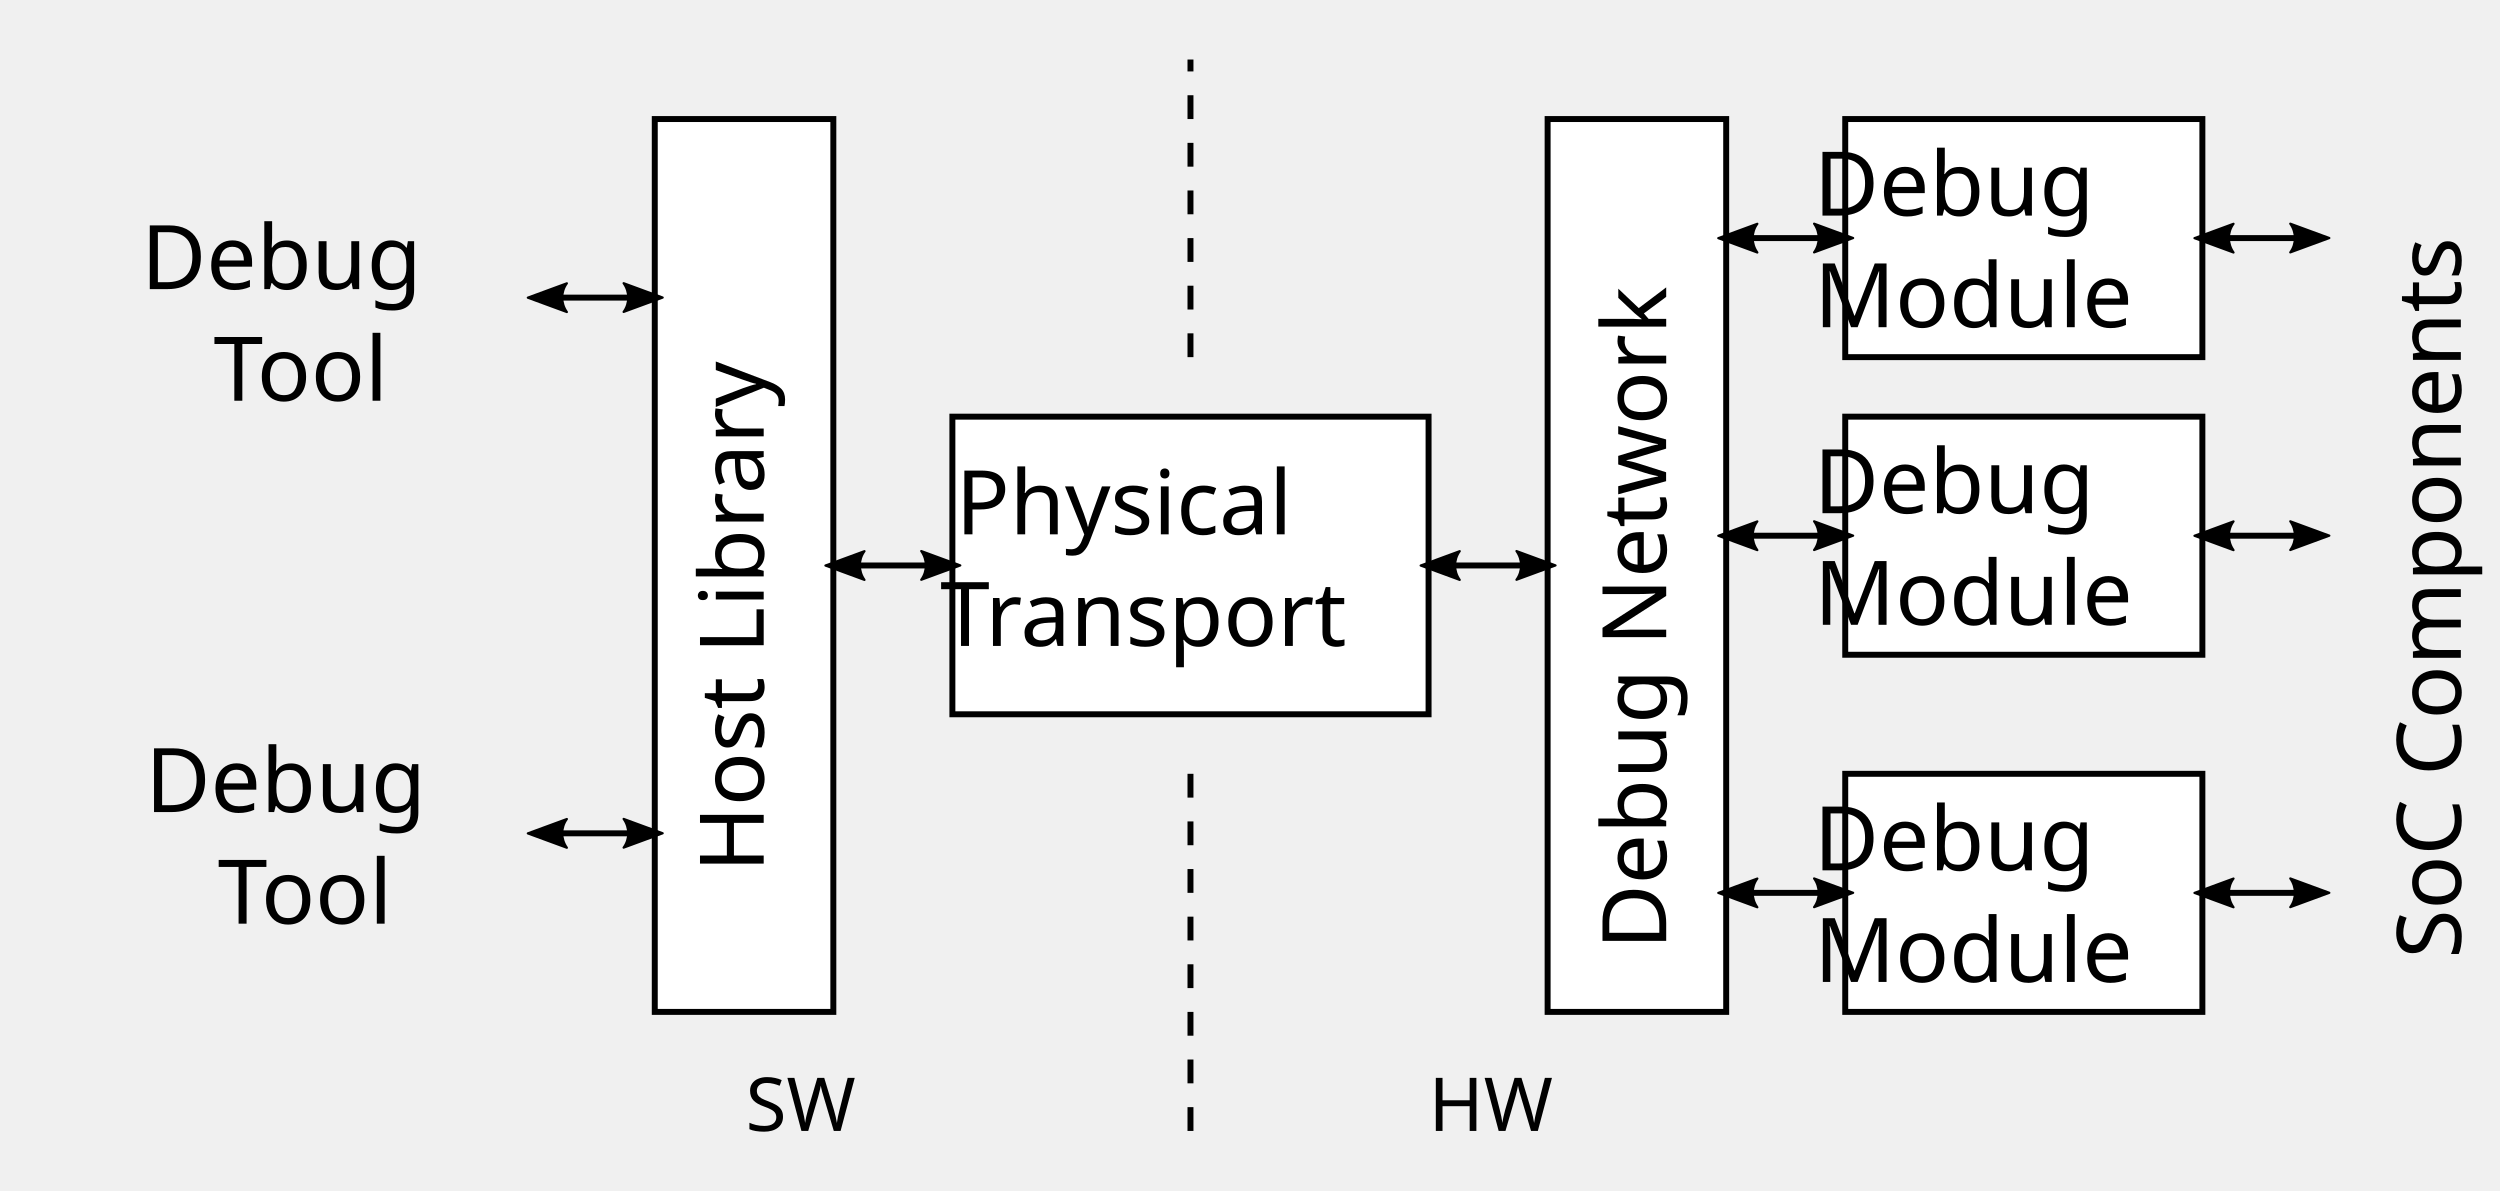
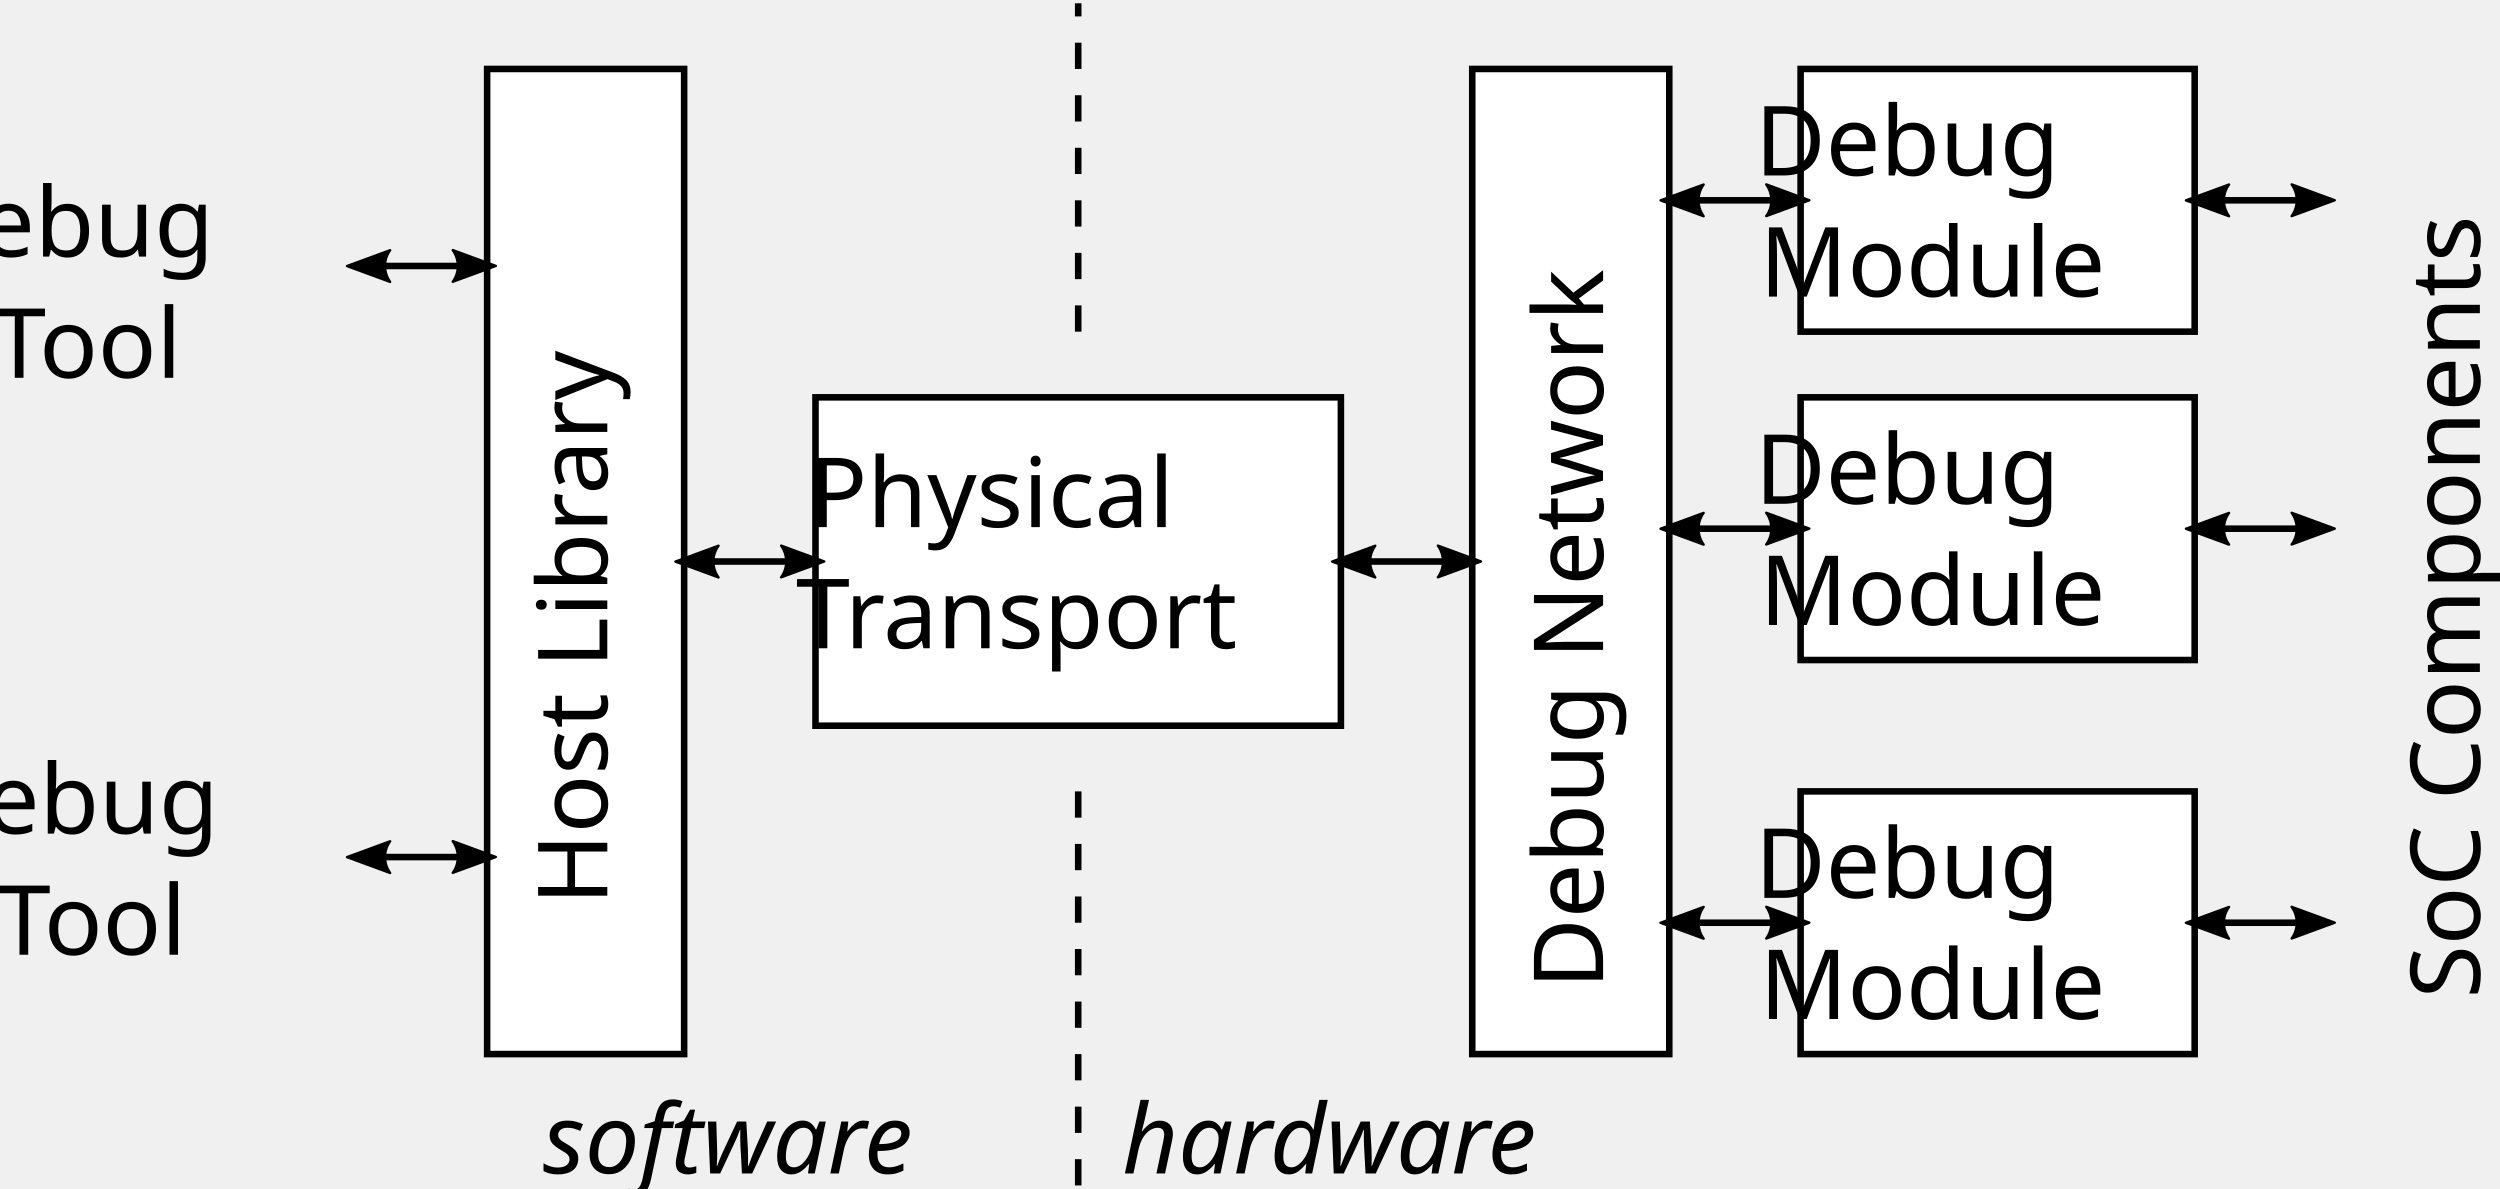
- <svg xmlns="http://www.w3.org/2000/svg" width="118.533mm" height="56.444mm" viewBox="0 0 420 200" id="svg2" version="1.1">
+ <svg xmlns="http://www.w3.org/2000/svg" width="412.736" height="196.251" viewBox="0 0 412.736 196.251" id="svg2" version="1.1">
  <defs id="defs4">
    <marker orient="auto" refY="0" refX="0" id="marker9178" style="overflow:visible">
-       <path id="path9180" d="M 0,5.65 0,-5.65" style="fill:none;fill-opacity:0.75;fill-rule:evenodd;stroke:#000000;stroke-width:1pt;stroke-opacity:1" transform="scale(0.8,0.8)" />
+       <path id="path9180" d="M 0,5.65 0,-5.65" style="fill:none;stroke:#000000;stroke-width:1pt;stroke-opacity:1" transform="scale(0.8,0.8)" />
    </marker>
    <marker orient="auto" refY="0" refX="0" id="StopL" style="overflow:visible">
-       <path id="path4637" d="M 0,5.65 0,-5.65" style="fill:none;fill-opacity:0.75;fill-rule:evenodd;stroke:#000000;stroke-width:1pt;stroke-opacity:1" transform="scale(0.8,0.8)" />
+       <path id="path4637" d="M 0,5.65 0,-5.65" style="fill:none;stroke:#000000;stroke-width:1pt;stroke-opacity:1" transform="scale(0.8,0.8)" />
    </marker>
    <marker orient="auto" refY="0" refX="0" id="Arrow2Mend" style="overflow:visible">
      <path id="path4495" style="fill:#000000;fill-opacity:1;fill-rule:evenodd;stroke:#000000;stroke-width:0.625;stroke-linejoin:round;stroke-opacity:1" d="M 8.719,4.034 -2.207,0.016 8.719,-4.002 c -1.745,2.372 -1.735,5.617 -6e-7,8.035 z" transform="scale(-0.6,-0.6)" />
    </marker>
    <marker orient="auto" refY="0" refX="0" id="Arrow2Mstart" style="overflow:visible">
      <path id="path4492" style="fill:#000000;fill-opacity:1;fill-rule:evenodd;stroke:#000000;stroke-width:0.625;stroke-linejoin:round;stroke-opacity:1" d="M 8.719,4.034 -2.207,0.016 8.719,-4.002 c -1.745,2.372 -1.735,5.617 -6e-7,8.035 z" transform="scale(0.6,0.6)" />
    </marker>
    <marker orient="auto" refY="0" refX="0" id="Arrow2Mstart-7" style="overflow:visible">
      <path id="path4492-1" style="fill:#000000;fill-opacity:1;fill-rule:evenodd;stroke:#000000;stroke-width:0.625;stroke-linejoin:round;stroke-opacity:1" d="M 8.719,4.034 -2.207,0.016 8.719,-4.002 c -1.745,2.372 -1.735,5.617 -6e-7,8.035 z" transform="scale(0.6,0.6)" />
    </marker>
    <marker orient="auto" refY="0" refX="0" id="Arrow2Mend-4" style="overflow:visible">
      <path id="path4495-8" style="fill:#000000;fill-opacity:1;fill-rule:evenodd;stroke:#000000;stroke-width:0.625;stroke-linejoin:round;stroke-opacity:1" d="M 8.719,4.034 -2.207,0.016 8.719,-4.002 c -1.745,2.372 -1.735,5.617 -6e-7,8.035 z" transform="scale(-0.6,-0.6)" />
    </marker>
    <marker orient="auto" refY="0" refX="0" id="Arrow2Mstart-7-0" style="overflow:visible">
      <path id="path4492-1-5" style="fill:#000000;fill-opacity:1;fill-rule:evenodd;stroke:#000000;stroke-width:0.625;stroke-linejoin:round;stroke-opacity:1" d="M 8.719,4.034 -2.207,0.016 8.719,-4.002 c -1.745,2.372 -1.735,5.617 -6e-7,8.035 z" transform="scale(0.6,0.6)" />
    </marker>
    <marker orient="auto" refY="0" refX="0" id="Arrow2Mend-4-8" style="overflow:visible">
      <path id="path4495-8-7" style="fill:#000000;fill-opacity:1;fill-rule:evenodd;stroke:#000000;stroke-width:0.625;stroke-linejoin:round;stroke-opacity:1" d="M 8.719,4.034 -2.207,0.016 8.719,-4.002 c -1.745,2.372 -1.735,5.617 -6e-7,8.035 z" transform="scale(-0.6,-0.6)" />
    </marker>
    <marker orient="auto" refY="0" refX="0" id="Arrow2Mstart-7-4" style="overflow:visible">
      <path id="path4492-1-6" style="fill:#000000;fill-opacity:1;fill-rule:evenodd;stroke:#000000;stroke-width:0.625;stroke-linejoin:round;stroke-opacity:1" d="M 8.719,4.034 -2.207,0.016 8.719,-4.002 c -1.745,2.372 -1.735,5.617 -6e-7,8.035 z" transform="scale(0.6,0.6)" />
    </marker>
    <marker orient="auto" refY="0" refX="0" id="Arrow2Mend-4-5" style="overflow:visible">
      <path id="path4495-8-79" style="fill:#000000;fill-opacity:1;fill-rule:evenodd;stroke:#000000;stroke-width:0.625;stroke-linejoin:round;stroke-opacity:1" d="M 8.719,4.034 -2.207,0.016 8.719,-4.002 c -1.745,2.372 -1.735,5.617 -6e-7,8.035 z" transform="scale(-0.6,-0.6)" />
    </marker>
    <marker orient="auto" refY="0" refX="0" id="Arrow2Mstart-7-3" style="overflow:visible">
      <path id="path4492-1-0" style="fill:#000000;fill-opacity:1;fill-rule:evenodd;stroke:#000000;stroke-width:0.625;stroke-linejoin:round;stroke-opacity:1" d="M 8.719,4.034 -2.207,0.016 8.719,-4.002 c -1.745,2.372 -1.735,5.617 -6e-7,8.035 z" transform="scale(0.6,0.6)" />
    </marker>
    <marker orient="auto" refY="0" refX="0" id="Arrow2Mend-4-81" style="overflow:visible">
      <path id="path4495-8-4" style="fill:#000000;fill-opacity:1;fill-rule:evenodd;stroke:#000000;stroke-width:0.625;stroke-linejoin:round;stroke-opacity:1" d="M 8.719,4.034 -2.207,0.016 8.719,-4.002 c -1.745,2.372 -1.735,5.617 -6e-7,8.035 z" transform="scale(-0.6,-0.6)" />
    </marker>
    <marker orient="auto" refY="0" refX="0" id="Arrow2Mstart-7-1" style="overflow:visible">
      <path id="path4492-1-1" style="fill:#000000;fill-opacity:1;fill-rule:evenodd;stroke:#000000;stroke-width:0.625;stroke-linejoin:round;stroke-opacity:1" d="M 8.719,4.034 -2.207,0.016 8.719,-4.002 c -1.745,2.372 -1.735,5.617 -6e-7,8.035 z" transform="scale(0.6,0.6)" />
    </marker>
    <marker orient="auto" refY="0" refX="0" id="Arrow2Mend-4-52" style="overflow:visible">
      <path id="path4495-8-71" style="fill:#000000;fill-opacity:1;fill-rule:evenodd;stroke:#000000;stroke-width:0.625;stroke-linejoin:round;stroke-opacity:1" d="M 8.719,4.034 -2.207,0.016 8.719,-4.002 c -1.745,2.372 -1.735,5.617 -6e-7,8.035 z" transform="scale(-0.6,-0.6)" />
    </marker>
    <marker orient="auto" refY="0" refX="0" id="Arrow2Mstart-7-05" style="overflow:visible">
      <path id="path4492-1-01" style="fill:#000000;fill-opacity:1;fill-rule:evenodd;stroke:#000000;stroke-width:0.625;stroke-linejoin:round;stroke-opacity:1" d="M 8.719,4.034 -2.207,0.016 8.719,-4.002 c -1.745,2.372 -1.735,5.617 -6e-7,8.035 z" transform="scale(0.6,0.6)" />
    </marker>
    <marker orient="auto" refY="0" refX="0" id="Arrow2Mend-4-9" style="overflow:visible">
      <path id="path4495-8-1" style="fill:#000000;fill-opacity:1;fill-rule:evenodd;stroke:#000000;stroke-width:0.625;stroke-linejoin:round;stroke-opacity:1" d="M 8.719,4.034 -2.207,0.016 8.719,-4.002 c -1.745,2.372 -1.735,5.617 -6e-7,8.035 z" transform="scale(-0.6,-0.6)" />
    </marker>
    <marker orient="auto" refY="0" refX="0" id="Arrow2Mstart-7-6" style="overflow:visible">
      <path id="path4492-1-9" style="fill:#000000;fill-opacity:1;fill-rule:evenodd;stroke:#000000;stroke-width:0.625;stroke-linejoin:round;stroke-opacity:1" d="M 8.719,4.034 -2.207,0.016 8.719,-4.002 c -1.745,2.372 -1.735,5.617 -6e-7,8.035 z" transform="scale(0.6,0.6)" />
    </marker>
    <marker orient="auto" refY="0" refX="0" id="Arrow2Mend-4-813" style="overflow:visible">
      <path id="path4495-8-48" style="fill:#000000;fill-opacity:1;fill-rule:evenodd;stroke:#000000;stroke-width:0.625;stroke-linejoin:round;stroke-opacity:1" d="M 8.719,4.034 -2.207,0.016 8.719,-4.002 c -1.745,2.372 -1.735,5.617 -6e-7,8.035 z" transform="scale(-0.6,-0.6)" />
    </marker>
    <marker orient="auto" refY="0" refX="0" id="Arrow2Mstart-7-66" style="overflow:visible">
      <path id="path4492-1-8" style="fill:#000000;fill-opacity:1;fill-rule:evenodd;stroke:#000000;stroke-width:0.625;stroke-linejoin:round;stroke-opacity:1" d="M 8.719,4.034 -2.207,0.016 8.719,-4.002 c -1.745,2.372 -1.735,5.617 -6e-7,8.035 z" transform="scale(0.6,0.6)" />
    </marker>
    <marker orient="auto" refY="0" refX="0" id="Arrow2Mend-4-6" style="overflow:visible">
      <path id="path4495-8-6" style="fill:#000000;fill-opacity:1;fill-rule:evenodd;stroke:#000000;stroke-width:0.625;stroke-linejoin:round;stroke-opacity:1" d="M 8.719,4.034 -2.207,0.016 8.719,-4.002 c -1.745,2.372 -1.735,5.617 -6e-7,8.035 z" transform="scale(-0.6,-0.6)" />
    </marker>
    <marker orient="auto" refY="0" refX="0" id="Arrow2Mstart-7-60" style="overflow:visible">
      <path id="path4492-1-61" style="fill:#000000;fill-opacity:1;fill-rule:evenodd;stroke:#000000;stroke-width:0.625;stroke-linejoin:round;stroke-opacity:1" d="M 8.719,4.034 -2.207,0.016 8.719,-4.002 c -1.745,2.372 -1.735,5.617 -6e-7,8.035 z" transform="scale(0.6,0.6)" />
    </marker>
    <marker orient="auto" refY="0" refX="0" id="Arrow2Mend-4-2" style="overflow:visible">
      <path id="path4495-8-3" style="fill:#000000;fill-opacity:1;fill-rule:evenodd;stroke:#000000;stroke-width:0.625;stroke-linejoin:round;stroke-opacity:1" d="M 8.719,4.034 -2.207,0.016 8.719,-4.002 c -1.745,2.372 -1.735,5.617 -6e-7,8.035 z" transform="scale(-0.6,-0.6)" />
    </marker>
  </defs>
-   <g id="layer1" transform="translate(-110,-242.3622)">
-     <rect style="fill:#ffffff;fill-opacity:1;stroke:#000000;stroke-width:1;stroke-miterlimit:4;stroke-dasharray:none;stroke-dashoffset:0;stroke-opacity:1" id="rect4138" width="80" height="50" x="270" y="312.362" />
-     <text xml:space="preserve" style="font-style:normal;font-weight:normal;font-size:12.5px;line-height:125%;font-family:sans-serif;letter-spacing:0px;word-spacing:0px;fill:#000000;fill-opacity:1;stroke:none;stroke-width:1px;stroke-linecap:butt;stroke-linejoin:miter;stroke-opacity:1" x="310.205" y="332.125" id="text4140">
-       <tspan id="tspan4142" x="310.205" y="332.125" style="font-size:15px;text-align:center;text-anchor:middle">Physical</tspan>
-       <tspan x="310.205" y="350.875" style="font-size:15px;text-align:center;text-anchor:middle" id="tspan4315">Transport</tspan>
+   <g id="layer1" transform="translate(-145.9873,-251.8201)">
+     <rect style="fill:#ffffff;fill-opacity:1;stroke:#000000;stroke-width:1.084;stroke-miterlimit:4;stroke-opacity:1;stroke-dasharray:none;stroke-dashoffset:0" id="rect4138" width="86.741" height="54.213" x="280.62" y="317.418" />
+     <text xml:space="preserve" style="font-size:16px;font-style:normal;font-variant:normal;font-weight:normal;font-stretch:normal;line-height:125%;letter-spacing:0px;word-spacing:0px;fill:#000000;fill-opacity:1;stroke:none;font-family:Sans;-inkscape-font-specification:Sans" x="324.213" y="338.846" id="text4140">
+       <tspan id="tspan4142" x="324.213" y="338.846" style="font-size:16px;font-style:normal;font-variant:normal;font-weight:normal;font-stretch:normal;text-align:center;text-anchor:middle;font-family:Sans;-inkscape-font-specification:Sans">Physical</tspan>
+       <tspan x="324.213" y="358.846" style="font-size:16px;font-style:normal;font-variant:normal;font-weight:normal;font-stretch:normal;text-align:center;text-anchor:middle;font-family:Sans;-inkscape-font-specification:Sans" id="tspan4315">Transport</tspan>
    </text>
-     <rect style="fill:#ffffff;fill-opacity:1;stroke:#000000;stroke-width:1;stroke-miterlimit:4;stroke-dasharray:none;stroke-dashoffset:0;stroke-opacity:1" id="rect4138-6" width="30" height="150" x="220" y="262.362" />
-     <text xml:space="preserve" style="font-style:normal;font-weight:normal;font-size:12.5px;line-height:125%;font-family:sans-serif;letter-spacing:0px;word-spacing:0px;fill:#000000;fill-opacity:1;stroke:none;stroke-width:1px;stroke-linecap:butt;stroke-linejoin:miter;stroke-opacity:1" x="-337.875" y="238.3" id="text4159" transform="matrix(0,-1,1,0,0,0)">
-       <tspan x="-337.875" y="238.3" id="tspan4163" style="font-size:15px;text-align:center;text-anchor:middle">Host Library</tspan>
+     <rect style="fill:#ffffff;fill-opacity:1;stroke:#000000;stroke-width:1.084;stroke-miterlimit:4;stroke-opacity:1;stroke-dasharray:none;stroke-dashoffset:0" id="rect4138-6" width="32.528" height="162.639" x="226.407" y="263.205" />
+     <text xml:space="preserve" style="font-size:16px;font-style:normal;font-variant:normal;font-weight:normal;font-stretch:normal;line-height:125%;letter-spacing:0px;word-spacing:0px;fill:#000000;fill-opacity:1;stroke:none;font-family:Sans;-inkscape-font-specification:Sans" x="-345.08" y="246.249" id="text4159" transform="matrix(0,-1,1,0,0,0)">
+       <tspan x="-345.08" y="246.249" id="tspan4163" style="font-size:16px;font-style:normal;font-variant:normal;font-weight:normal;font-stretch:normal;text-align:center;text-anchor:middle;font-family:Sans;-inkscape-font-specification:Sans">Host Library</tspan>
    </text>
-     <rect style="fill:#ffffff;fill-opacity:1;stroke:#000000;stroke-width:1;stroke-miterlimit:4;stroke-dasharray:none;stroke-dashoffset:0;stroke-opacity:1" id="rect4138-6-6" width="30" height="150" x="370" y="262.362" />
-     <text xml:space="preserve" style="font-style:normal;font-weight:normal;font-size:12.5px;line-height:125%;font-family:sans-serif;letter-spacing:0px;word-spacing:0px;fill:#000000;fill-opacity:1;stroke:none;stroke-width:1px;stroke-linecap:butt;stroke-linejoin:miter;stroke-opacity:1" x="-338.069" y="389.923" id="text4159-9" transform="matrix(0,-1,1,0,0,0)">
-       <tspan x="-338.069" y="389.923" style="font-size:15px;text-align:center;text-anchor:middle" id="tspan4203">Debug Network</tspan>
+     <rect style="fill:#ffffff;fill-opacity:1;stroke:#000000;stroke-width:1.084;stroke-miterlimit:4;stroke-opacity:1;stroke-dasharray:none;stroke-dashoffset:0" id="rect4138-6-6" width="32.528" height="162.639" x="389.046" y="263.205" />
+     <text xml:space="preserve" style="font-size:16px;font-style:normal;font-variant:normal;font-weight:normal;font-stretch:normal;line-height:125%;letter-spacing:0px;word-spacing:0px;fill:#000000;fill-opacity:1;stroke:none;font-family:Sans;-inkscape-font-specification:Sans" x="-345.291" y="410.648" id="text4159-9" transform="matrix(0,-1,1,0,0,0)">
+       <tspan x="-345.291" y="410.648" style="font-size:16px;font-style:normal;font-variant:normal;font-weight:normal;font-stretch:normal;text-align:center;text-anchor:middle;font-family:Sans;-inkscape-font-specification:Sans" id="tspan4203">Debug Network</tspan>
    </text>
-     <rect style="fill:#ffffff;fill-opacity:1;stroke:#000000;stroke-width:1;stroke-miterlimit:4;stroke-dasharray:none;stroke-dashoffset:0;stroke-opacity:1" id="rect4138-6-4" width="60" height="40" x="420" y="262.362" />
-     <text xml:space="preserve" style="font-style:normal;font-weight:normal;font-size:12.5px;line-height:125%;font-family:sans-serif;text-align:center;letter-spacing:0px;word-spacing:0px;text-anchor:middle;fill:#000000;fill-opacity:1;stroke:none;stroke-width:1px;stroke-linecap:butt;stroke-linejoin:miter;stroke-opacity:1" x="-334.69" y="523.422" id="text4305" transform="matrix(0,-1,1,0,0,0)">
-       <tspan x="-334.69" y="523.422" id="tspan4456" style="font-size:15px">SoC Components</tspan>
+     <rect style="fill:#ffffff;fill-opacity:1;stroke:#000000;stroke-width:1.084;stroke-miterlimit:4;stroke-opacity:1;stroke-dasharray:none;stroke-dashoffset:0" id="rect4138-6-4" width="65.056" height="43.37" x="443.259" y="263.205" />
+     <text xml:space="preserve" style="font-size:16px;font-style:normal;font-variant:normal;font-weight:normal;font-stretch:normal;text-align:center;line-height:125%;letter-spacing:0px;word-spacing:0px;text-anchor:middle;fill:#000000;fill-opacity:1;stroke:none;font-family:Sans;-inkscape-font-specification:Sans" x="-341.627" y="555.396" id="text4305" transform="matrix(0,-1,1,0,0,0)">
+       <tspan x="-341.627" y="555.396" id="tspan4456" style="font-size:16px;font-style:normal;font-variant:normal;font-weight:normal;font-stretch:normal;font-family:Sans;-inkscape-font-specification:Sans">SoC Components</tspan>
    </text>
-     <text xml:space="preserve" style="font-style:normal;font-weight:normal;font-size:12.5px;line-height:125%;font-family:sans-serif;letter-spacing:0px;word-spacing:0px;fill:#000000;fill-opacity:1;stroke:none;stroke-width:1px;stroke-linecap:butt;stroke-linejoin:miter;stroke-opacity:1" x="168.649" y="290.934" id="text4159-4">
-       <tspan x="168.649" y="290.934" id="tspan4163-0" style="font-size:15px;text-align:center;text-anchor:middle">Debug</tspan>
-       <tspan x="168.649" y="309.684" style="font-size:15px;text-align:center;text-anchor:middle" id="tspan4252">Tool</tspan>
+     <text xml:space="preserve" style="font-size:16px;font-style:normal;font-variant:normal;font-weight:normal;font-stretch:normal;line-height:125%;letter-spacing:0px;word-spacing:0px;fill:#000000;fill-opacity:1;stroke:none;font-family:Sans;-inkscape-font-specification:Sans" x="170.729" y="294.184" id="text4159-4">
+       <tspan x="170.729" y="294.184" id="tspan4163-0" style="font-size:16px;font-style:normal;font-variant:normal;font-weight:normal;font-stretch:normal;text-align:center;text-anchor:middle;font-family:Sans;-inkscape-font-specification:Sans">Debug</tspan>
+       <tspan x="170.729" y="314.184" style="font-size:16px;font-style:normal;font-variant:normal;font-weight:normal;font-stretch:normal;text-align:center;text-anchor:middle;font-family:Sans;-inkscape-font-specification:Sans" id="tspan4252">Tool</tspan>
    </text>
-     <text xml:space="preserve" style="font-style:normal;font-weight:normal;font-size:12.5px;line-height:125%;font-family:sans-serif;letter-spacing:0px;word-spacing:0px;fill:#000000;fill-opacity:1;stroke:none;stroke-width:1px;stroke-linecap:butt;stroke-linejoin:miter;stroke-opacity:1" x="169.363" y="378.791" id="text4159-4-6">
-       <tspan x="169.363" y="378.791" id="tspan4163-0-9" style="font-size:15px;text-align:center;text-anchor:middle">Debug</tspan>
-       <tspan x="169.363" y="397.541" style="font-size:15px;text-align:center;text-anchor:middle" id="tspan4252-9">Tool</tspan>
+     <text xml:space="preserve" style="font-size:16px;font-style:normal;font-variant:normal;font-weight:normal;font-stretch:normal;line-height:125%;letter-spacing:0px;word-spacing:0px;fill:#000000;fill-opacity:1;stroke:none;font-family:Sans;-inkscape-font-specification:Sans" x="171.504" y="389.444" id="text4159-4-6">
+       <tspan x="171.504" y="389.444" id="tspan4163-0-9" style="font-size:16px;font-style:normal;font-variant:normal;font-weight:normal;font-stretch:normal;text-align:center;text-anchor:middle;font-family:Sans;-inkscape-font-specification:Sans">Debug</tspan>
+       <tspan x="171.504" y="409.444" style="font-size:16px;font-style:normal;font-variant:normal;font-weight:normal;font-stretch:normal;text-align:center;text-anchor:middle;font-family:Sans;-inkscape-font-specification:Sans" id="tspan4252-9">Tool</tspan>
    </text>
-     <text xml:space="preserve" style="font-style:normal;font-weight:normal;font-size:12.5px;line-height:125%;font-family:sans-serif;letter-spacing:0px;word-spacing:0px;fill:#000000;fill-opacity:1;stroke:none;stroke-width:1px;stroke-linecap:butt;stroke-linejoin:miter;stroke-opacity:1" x="449.663" y="278.579" id="text4159-4-5">
-       <tspan x="449.663" y="278.579" id="tspan4163-0-2" style="font-size:15px;text-align:center;text-anchor:middle">Debug</tspan>
-       <tspan x="449.663" y="297.329" style="font-size:15px;text-align:center;text-anchor:middle" id="tspan4252-98">Module</tspan>
+     <text xml:space="preserve" style="font-size:16px;font-style:normal;font-variant:normal;font-weight:normal;font-stretch:normal;line-height:125%;letter-spacing:0px;word-spacing:0px;fill:#000000;fill-opacity:1;stroke:none;font-family:Sans;-inkscape-font-specification:Sans" x="475.422" y="280.788" id="text4159-4-5">
+       <tspan x="475.422" y="280.788" id="tspan4163-0-2" style="font-size:16px;font-style:normal;font-variant:normal;font-weight:normal;font-stretch:normal;text-align:center;text-anchor:middle;font-family:Sans;-inkscape-font-specification:Sans">Debug</tspan>
+       <tspan x="475.422" y="300.788" style="font-size:16px;font-style:normal;font-variant:normal;font-weight:normal;font-stretch:normal;text-align:center;text-anchor:middle;font-family:Sans;-inkscape-font-specification:Sans" id="tspan4252-98">Module</tspan>
    </text>
-     <rect style="fill:#ffffff;fill-opacity:1;stroke:#000000;stroke-width:1;stroke-miterlimit:4;stroke-dasharray:none;stroke-dashoffset:0;stroke-opacity:1" id="rect4138-6-4-6" width="60" height="40" x="420" y="312.362" />
-     <text xml:space="preserve" style="font-style:normal;font-weight:normal;font-size:12.5px;line-height:125%;font-family:sans-serif;letter-spacing:0px;word-spacing:0px;fill:#000000;fill-opacity:1;stroke:none;stroke-width:1px;stroke-linecap:butt;stroke-linejoin:miter;stroke-opacity:1" x="449.663" y="328.579" id="text4159-4-5-3">
-       <tspan x="449.663" y="328.579" id="tspan4163-0-2-1" style="font-size:15px;text-align:center;text-anchor:middle">Debug</tspan>
-       <tspan x="449.663" y="347.329" style="font-size:15px;text-align:center;text-anchor:middle" id="tspan4252-98-4">Module</tspan>
+     <rect style="fill:#ffffff;fill-opacity:1;stroke:#000000;stroke-width:1.084;stroke-miterlimit:4;stroke-opacity:1;stroke-dasharray:none;stroke-dashoffset:0" id="rect4138-6-4-6" width="65.056" height="43.37" x="443.259" y="317.418" />
+     <text xml:space="preserve" style="font-size:16px;font-style:normal;font-variant:normal;font-weight:normal;font-stretch:normal;line-height:125%;letter-spacing:0px;word-spacing:0px;fill:#000000;fill-opacity:1;stroke:none;font-family:Sans;-inkscape-font-specification:Sans" x="475.422" y="335.001" id="text4159-4-5-3">
+       <tspan x="475.422" y="335.001" id="tspan4163-0-2-1" style="font-size:16px;font-style:normal;font-variant:normal;font-weight:normal;font-stretch:normal;text-align:center;text-anchor:middle;font-family:Sans;-inkscape-font-specification:Sans">Debug</tspan>
+       <tspan x="475.422" y="355.001" style="font-size:16px;font-style:normal;font-variant:normal;font-weight:normal;font-stretch:normal;text-align:center;text-anchor:middle;font-family:Sans;-inkscape-font-specification:Sans" id="tspan4252-98-4">Module</tspan>
    </text>
-     <rect style="fill:#ffffff;fill-opacity:1;stroke:#000000;stroke-width:1;stroke-miterlimit:4;stroke-dasharray:none;stroke-dashoffset:0;stroke-opacity:1" id="rect4138-6-4-6-6" width="60" height="40" x="420" y="372.362" />
-     <text xml:space="preserve" style="font-style:normal;font-weight:normal;font-size:12.5px;line-height:125%;font-family:sans-serif;letter-spacing:0px;word-spacing:0px;fill:#000000;fill-opacity:1;stroke:none;stroke-width:1px;stroke-linecap:butt;stroke-linejoin:miter;stroke-opacity:1" x="449.663" y="388.579" id="text4159-4-5-3-9">
-       <tspan x="449.663" y="388.579" id="tspan4163-0-2-1-1" style="font-size:15px;text-align:center;text-anchor:middle">Debug</tspan>
-       <tspan x="449.663" y="407.329" style="font-size:15px;text-align:center;text-anchor:middle" id="tspan4252-98-4-2">Module</tspan>
+     <rect style="fill:#ffffff;fill-opacity:1;stroke:#000000;stroke-width:1.084;stroke-miterlimit:4;stroke-opacity:1;stroke-dasharray:none;stroke-dashoffset:0" id="rect4138-6-4-6-6" width="65.056" height="43.37" x="443.259" y="382.473" />
+     <text xml:space="preserve" style="font-size:16px;font-style:normal;font-variant:normal;font-weight:normal;font-stretch:normal;line-height:125%;letter-spacing:0px;word-spacing:0px;fill:#000000;fill-opacity:1;stroke:none;font-family:Sans;-inkscape-font-specification:Sans" x="475.422" y="400.057" id="text4159-4-5-3-9">
+       <tspan x="475.422" y="400.057" id="tspan4163-0-2-1-1" style="font-size:16px;font-style:normal;font-variant:normal;font-weight:normal;font-stretch:normal;text-align:center;text-anchor:middle;font-family:Sans;-inkscape-font-specification:Sans">Debug</tspan>
+       <tspan x="475.422" y="420.057" style="font-size:16px;font-style:normal;font-variant:normal;font-weight:normal;font-stretch:normal;text-align:center;text-anchor:middle;font-family:Sans;-inkscape-font-specification:Sans" id="tspan4252-98-4-2">Module</tspan>
    </text>
-     <path style="fill:none;fill-rule:evenodd;stroke:#000000;stroke-width:1px;stroke-linecap:butt;stroke-linejoin:miter;stroke-opacity:1;marker-start:url(#Arrow2Mstart);marker-end:url(#Arrow2Mend)" d="m 200,292.362 20,0" id="path4462" />
-     <path style="fill:none;fill-rule:evenodd;stroke:#000000;stroke-width:1px;stroke-linecap:butt;stroke-linejoin:miter;stroke-opacity:1;marker-start:url(#Arrow2Mstart-7);marker-end:url(#Arrow2Mend-4)" d="m 200,382.362 20,0" id="path4462-7" />
-     <path style="fill:none;fill-rule:evenodd;stroke:#000000;stroke-width:1px;stroke-linecap:butt;stroke-linejoin:miter;stroke-opacity:1;marker-start:url(#Arrow2Mstart-7-0);marker-end:url(#Arrow2Mend-4-8)" d="m 250,337.362 20,0" id="path4462-7-3" />
-     <path style="fill:none;fill-rule:evenodd;stroke:#000000;stroke-width:1px;stroke-linecap:butt;stroke-linejoin:miter;stroke-opacity:1;marker-start:url(#Arrow2Mstart-7-4);marker-end:url(#Arrow2Mend-4-5)" d="m 350,337.362 20,0" id="path4462-7-7" />
-     <path style="fill:none;fill-rule:evenodd;stroke:#000000;stroke-width:1px;stroke-linecap:butt;stroke-linejoin:miter;stroke-opacity:1;marker-start:url(#Arrow2Mstart-7-3);marker-end:url(#Arrow2Mend-4-81)" d="m 400,282.362 20,0" id="path4462-7-9" />
-     <path style="fill:none;fill-rule:evenodd;stroke:#000000;stroke-width:1px;stroke-linecap:butt;stroke-linejoin:miter;stroke-opacity:1;marker-start:url(#Arrow2Mstart-7-1);marker-end:url(#Arrow2Mend-4-52)" d="m 400,332.362 20,0" id="path4462-7-1" />
-     <path style="fill:none;fill-rule:evenodd;stroke:#000000;stroke-width:1px;stroke-linecap:butt;stroke-linejoin:miter;stroke-opacity:1;marker-start:url(#Arrow2Mstart-7-05);marker-end:url(#Arrow2Mend-4-9)" d="m 400,392.362 20,0" id="path4462-7-19" />
-     <path style="fill:none;fill-rule:evenodd;stroke:#000000;stroke-width:1px;stroke-linecap:butt;stroke-linejoin:miter;stroke-opacity:1;marker-start:url(#Arrow2Mstart-7-6);marker-end:url(#Arrow2Mend-4-813)" d="m 480,392.362 20,0" id="path4462-7-2" />
-     <path style="fill:none;fill-rule:evenodd;stroke:#000000;stroke-width:1px;stroke-linecap:butt;stroke-linejoin:miter;stroke-opacity:1;marker-start:url(#Arrow2Mstart-7-66);marker-end:url(#Arrow2Mend-4-6)" d="m 480,332.362 20,0" id="path4462-7-93" />
-     <path style="fill:none;fill-rule:evenodd;stroke:#000000;stroke-width:1px;stroke-linecap:butt;stroke-linejoin:miter;stroke-opacity:1;marker-start:url(#Arrow2Mstart-7-60);marker-end:url(#Arrow2Mend-4-2)" d="m 480,282.362 20,0" id="path4462-7-4" />
-     <text xml:space="preserve" style="font-style:normal;font-weight:normal;font-size:12.5px;line-height:125%;font-family:sans-serif;letter-spacing:0px;word-spacing:0px;fill:#000000;fill-opacity:1;stroke:none;stroke-width:1px;stroke-linecap:butt;stroke-linejoin:miter;stroke-opacity:1" x="350" y="432.362" id="text9020">
-       <tspan id="tspan9022" x="350" y="432.362">HW</tspan>
+     <path style="fill:none;stroke:#000000;stroke-width:1.084px;stroke-linecap:butt;stroke-linejoin:miter;stroke-opacity:1;marker-start:url(#Arrow2Mstart);marker-end:url(#Arrow2Mend)" d="m 204.722,295.733 21.685,0" id="path4462" />
+     <path style="fill:none;stroke:#000000;stroke-width:1.084px;stroke-linecap:butt;stroke-linejoin:miter;stroke-opacity:1;marker-start:url(#Arrow2Mstart-7);marker-end:url(#Arrow2Mend-4)" d="m 204.722,393.316 21.685,0" id="path4462-7" />
+     <path style="fill:none;stroke:#000000;stroke-width:1.084px;stroke-linecap:butt;stroke-linejoin:miter;stroke-opacity:1;marker-start:url(#Arrow2Mstart-7-0);marker-end:url(#Arrow2Mend-4-8)" d="m 258.935,344.524 21.685,0" id="path4462-7-3" />
+     <path style="fill:none;stroke:#000000;stroke-width:1.084px;stroke-linecap:butt;stroke-linejoin:miter;stroke-opacity:1;marker-start:url(#Arrow2Mstart-7-4);marker-end:url(#Arrow2Mend-4-5)" d="m 367.361,344.524 21.685,0" id="path4462-7-7" />
+     <path style="fill:none;stroke:#000000;stroke-width:1.084px;stroke-linecap:butt;stroke-linejoin:miter;stroke-opacity:1;marker-start:url(#Arrow2Mstart-7-3);marker-end:url(#Arrow2Mend-4-81)" d="m 421.574,284.89 21.685,0" id="path4462-7-9" />
+     <path style="fill:none;stroke:#000000;stroke-width:1.084px;stroke-linecap:butt;stroke-linejoin:miter;stroke-opacity:1;marker-start:url(#Arrow2Mstart-7-1);marker-end:url(#Arrow2Mend-4-52)" d="m 421.574,339.103 21.685,0" id="path4462-7-1" />
+     <path style="fill:none;stroke:#000000;stroke-width:1.084px;stroke-linecap:butt;stroke-linejoin:miter;stroke-opacity:1;marker-start:url(#Arrow2Mstart-7-05);marker-end:url(#Arrow2Mend-4-9)" d="m 421.574,404.159 21.685,0" id="path4462-7-19" />
+     <path style="fill:none;stroke:#000000;stroke-width:1.084px;stroke-linecap:butt;stroke-linejoin:miter;stroke-opacity:1;marker-start:url(#Arrow2Mstart-7-6);marker-end:url(#Arrow2Mend-4-813)" d="m 508.315,404.159 21.685,0" id="path4462-7-2" />
+     <path style="fill:none;stroke:#000000;stroke-width:1.084px;stroke-linecap:butt;stroke-linejoin:miter;stroke-opacity:1;marker-start:url(#Arrow2Mstart-7-66);marker-end:url(#Arrow2Mend-4-6)" d="m 508.315,339.103 21.685,0" id="path4462-7-93" />
+     <path style="fill:none;stroke:#000000;stroke-width:1.084px;stroke-linecap:butt;stroke-linejoin:miter;stroke-opacity:1;marker-start:url(#Arrow2Mstart-7-60);marker-end:url(#Arrow2Mend-4-2)" d="m 508.315,284.89 21.685,0" id="path4462-7-4" />
+     <text xml:space="preserve" style="font-size:16px;font-style:italic;font-variant:normal;font-weight:normal;font-stretch:normal;line-height:125%;letter-spacing:0px;word-spacing:0px;fill:#000000;fill-opacity:1;stroke:none;font-family:Sans;-inkscape-font-specification:Sans Italic" x="331.249" y="445.558" id="text9020">
+       <tspan id="tspan9022" x="331.249" y="445.558">hardware</tspan>
    </text>
-     <text xml:space="preserve" style="font-style:normal;font-weight:normal;font-size:12.5px;line-height:125%;font-family:sans-serif;text-align:end;letter-spacing:0px;word-spacing:0px;text-anchor:end;fill:#000000;fill-opacity:1;stroke:none;stroke-width:1px;stroke-linecap:butt;stroke-linejoin:miter;stroke-opacity:1" x="270" y="432.362" id="text9024">
-       <tspan id="tspan9026" x="270" y="432.362">SW</tspan>
+     <text xml:space="preserve" style="font-size:16px;font-style:italic;font-variant:normal;font-weight:normal;font-stretch:normal;text-align:end;line-height:125%;letter-spacing:0px;word-spacing:0px;text-anchor:end;fill:#000000;fill-opacity:1;stroke:none;font-family:Sans;-inkscape-font-specification:Sans Italic" x="317.45" y="445.558" id="text9024">
+       <tspan id="tspan9026" x="317.45" y="445.558">software</tspan>
    </text>
-     <path style="fill:none;fill-rule:evenodd;stroke:#000000;stroke-width:1;stroke-linecap:butt;stroke-linejoin:miter;stroke-miterlimit:4;stroke-dasharray:4, 4;stroke-dashoffset:0;stroke-opacity:1" d="m 310,432.362 0,-60" id="path9028" />
-     <path style="fill:none;fill-rule:evenodd;stroke:#000000;stroke-width:1;stroke-linecap:butt;stroke-linejoin:miter;stroke-miterlimit:4;stroke-dasharray:4, 4;stroke-dashoffset:0;stroke-opacity:1" d="m 310,302.362 0,-50" id="path9030" />
+     <path style="fill:none;stroke:#000000;stroke-width:1.084;stroke-linecap:butt;stroke-linejoin:miter;stroke-miterlimit:4;stroke-opacity:1;stroke-dasharray:4.337, 4.337;stroke-dashoffset:0" d="m 323.991,447.529 0,-65.056" id="path9028" />
+     <path style="fill:none;stroke:#000000;stroke-width:1.084;stroke-linecap:butt;stroke-linejoin:miter;stroke-miterlimit:4;stroke-opacity:1;stroke-dasharray:4.337, 4.337;stroke-dashoffset:0" d="m 323.991,306.575 0,-54.213" id="path9030" />
+     <flowRoot xml:space="preserve" id="flowRoot4494" style="font-size:16px;font-style:italic;font-variant:normal;font-weight:normal;font-stretch:normal;text-align:start;text-anchor:start;fill:#ccd287;fill-opacity:1;stroke:#a2ad00;stroke-width:2;stroke-linecap:round;stroke-miterlimit:4;stroke-opacity:1;stroke-dasharray:none;stroke-dashoffset:0;font-family:Sans;-inkscape-font-specification:Sans Italic" transform="translate(145.1219,251.9693)">
+       <flowRegion id="flowRegion4496">
+         <rect id="rect4498" width="394.841" height="192.981" x="-49.133" y="-11.697" style="font-size:16px" />
+       </flowRegion>
+       <flowPara id="flowPara4500" />
+     </flowRoot>
  </g>
</svg>
